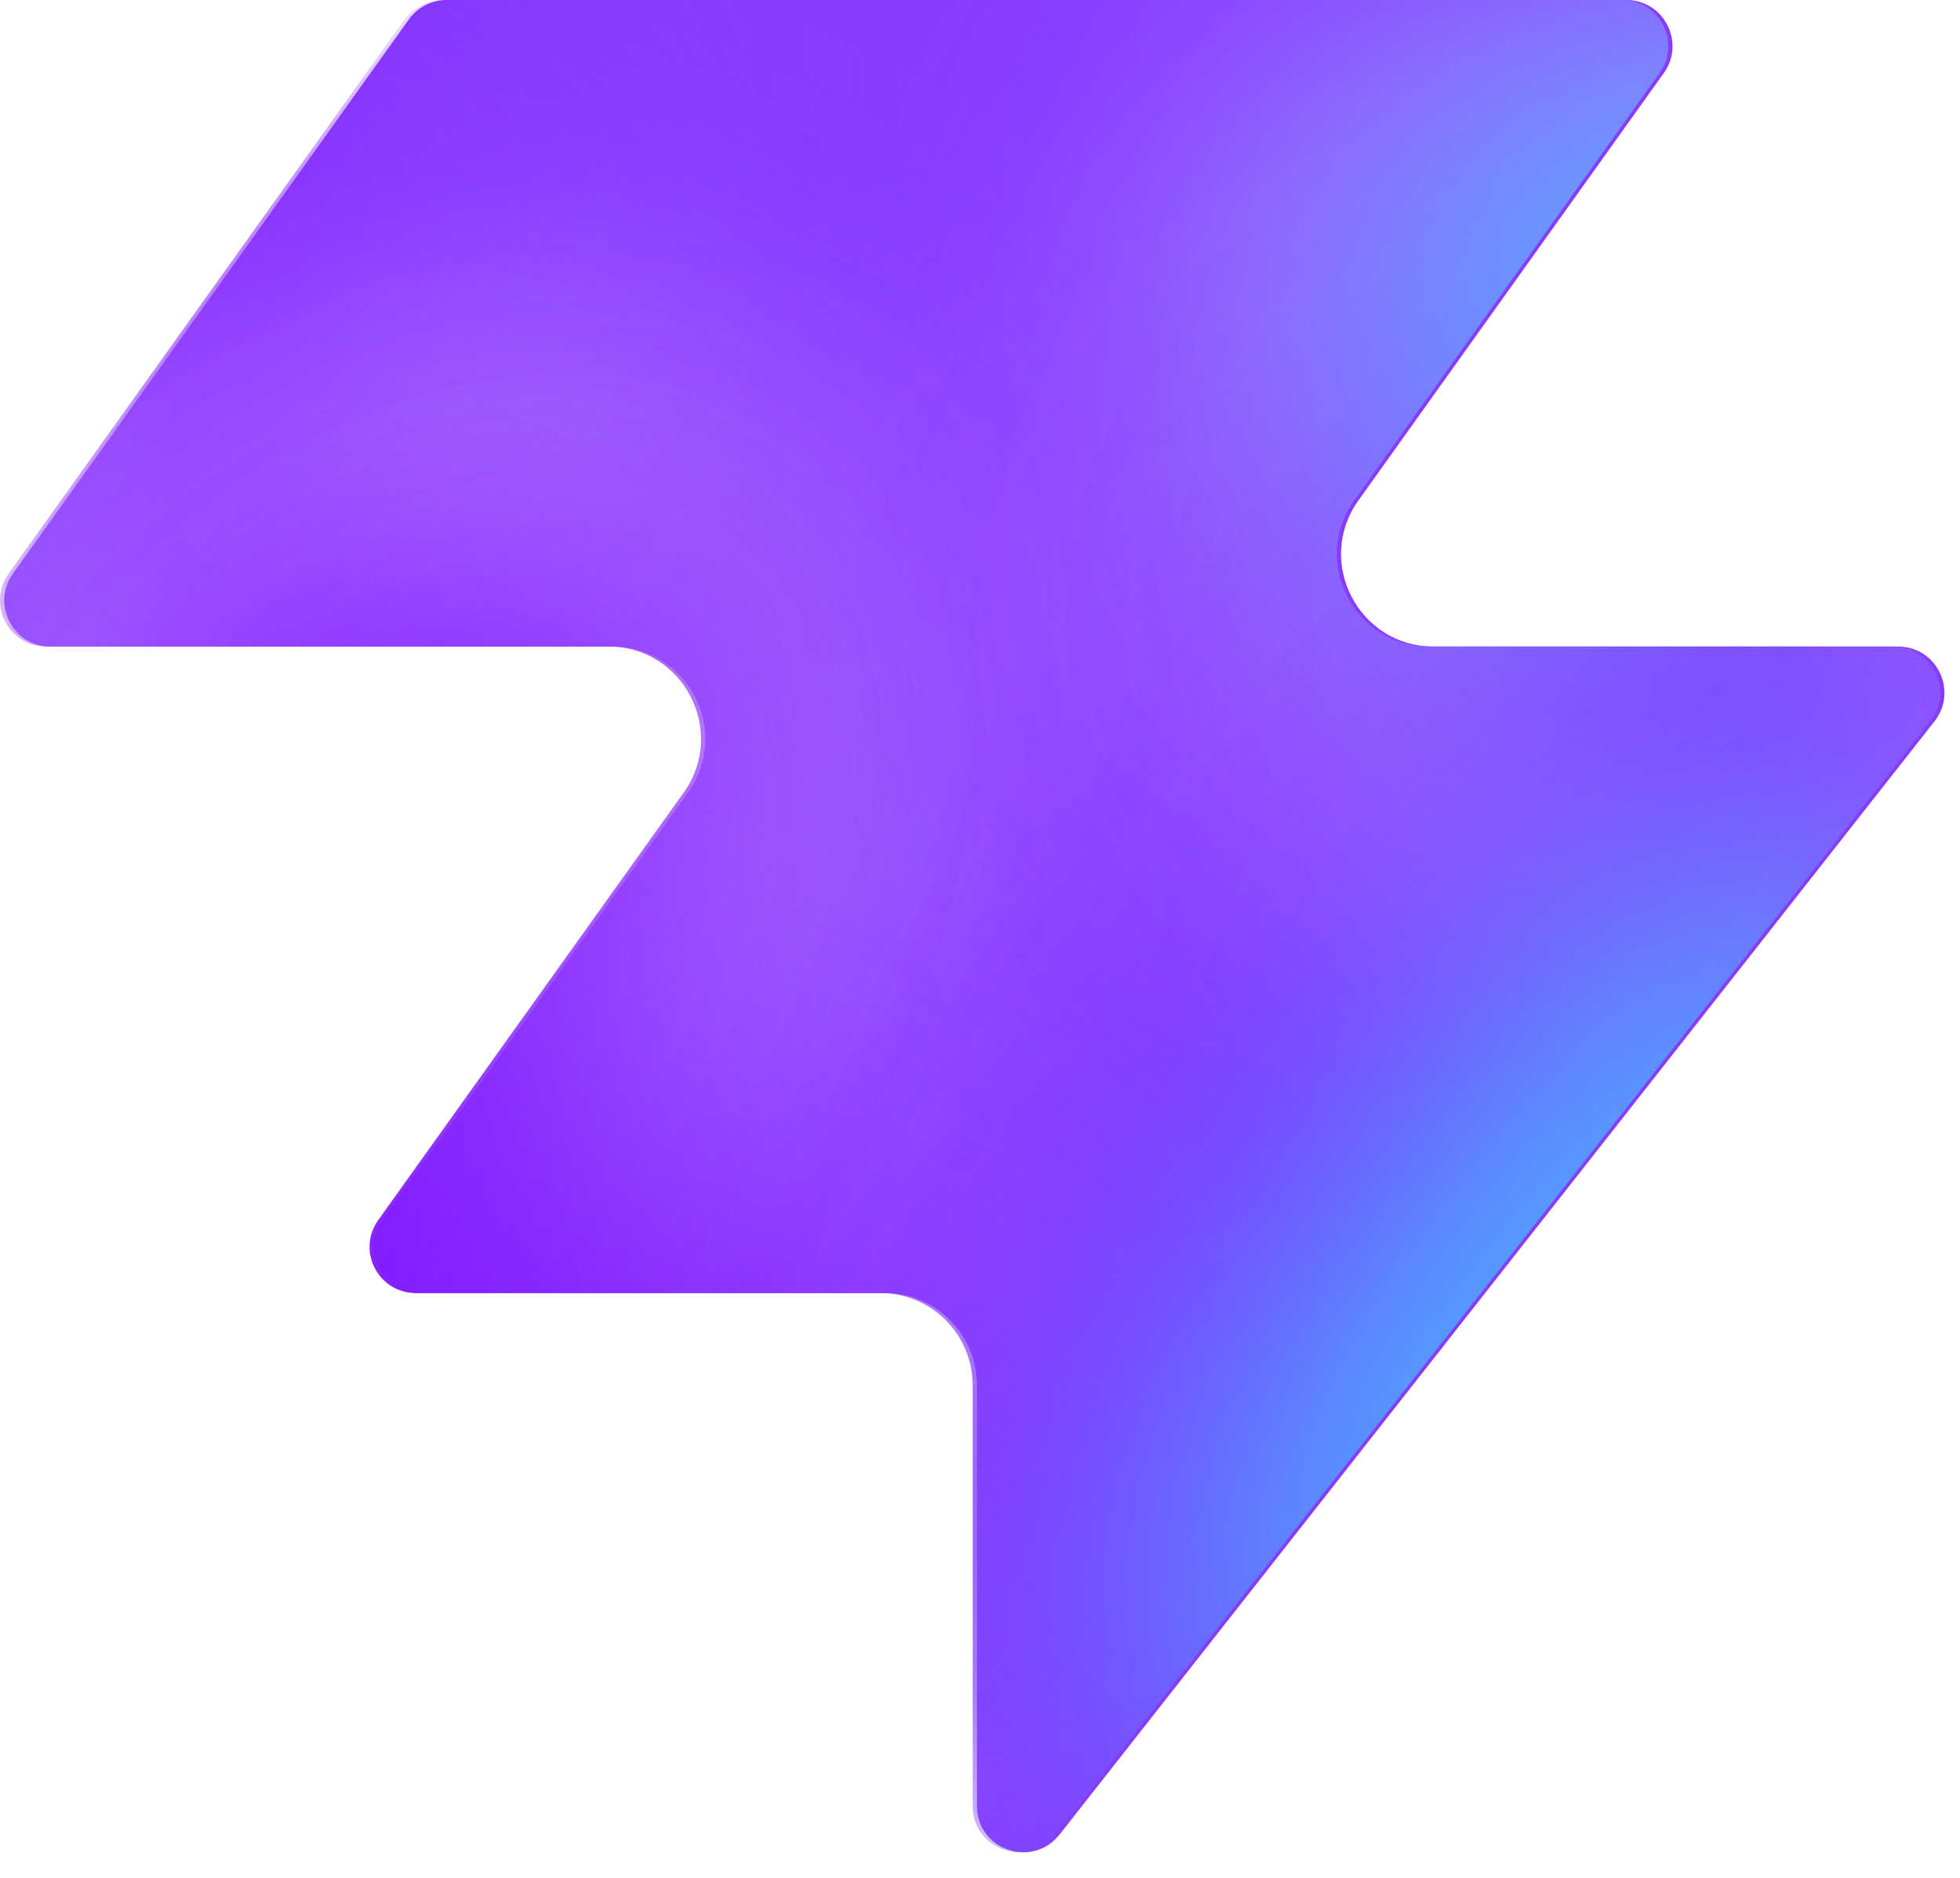
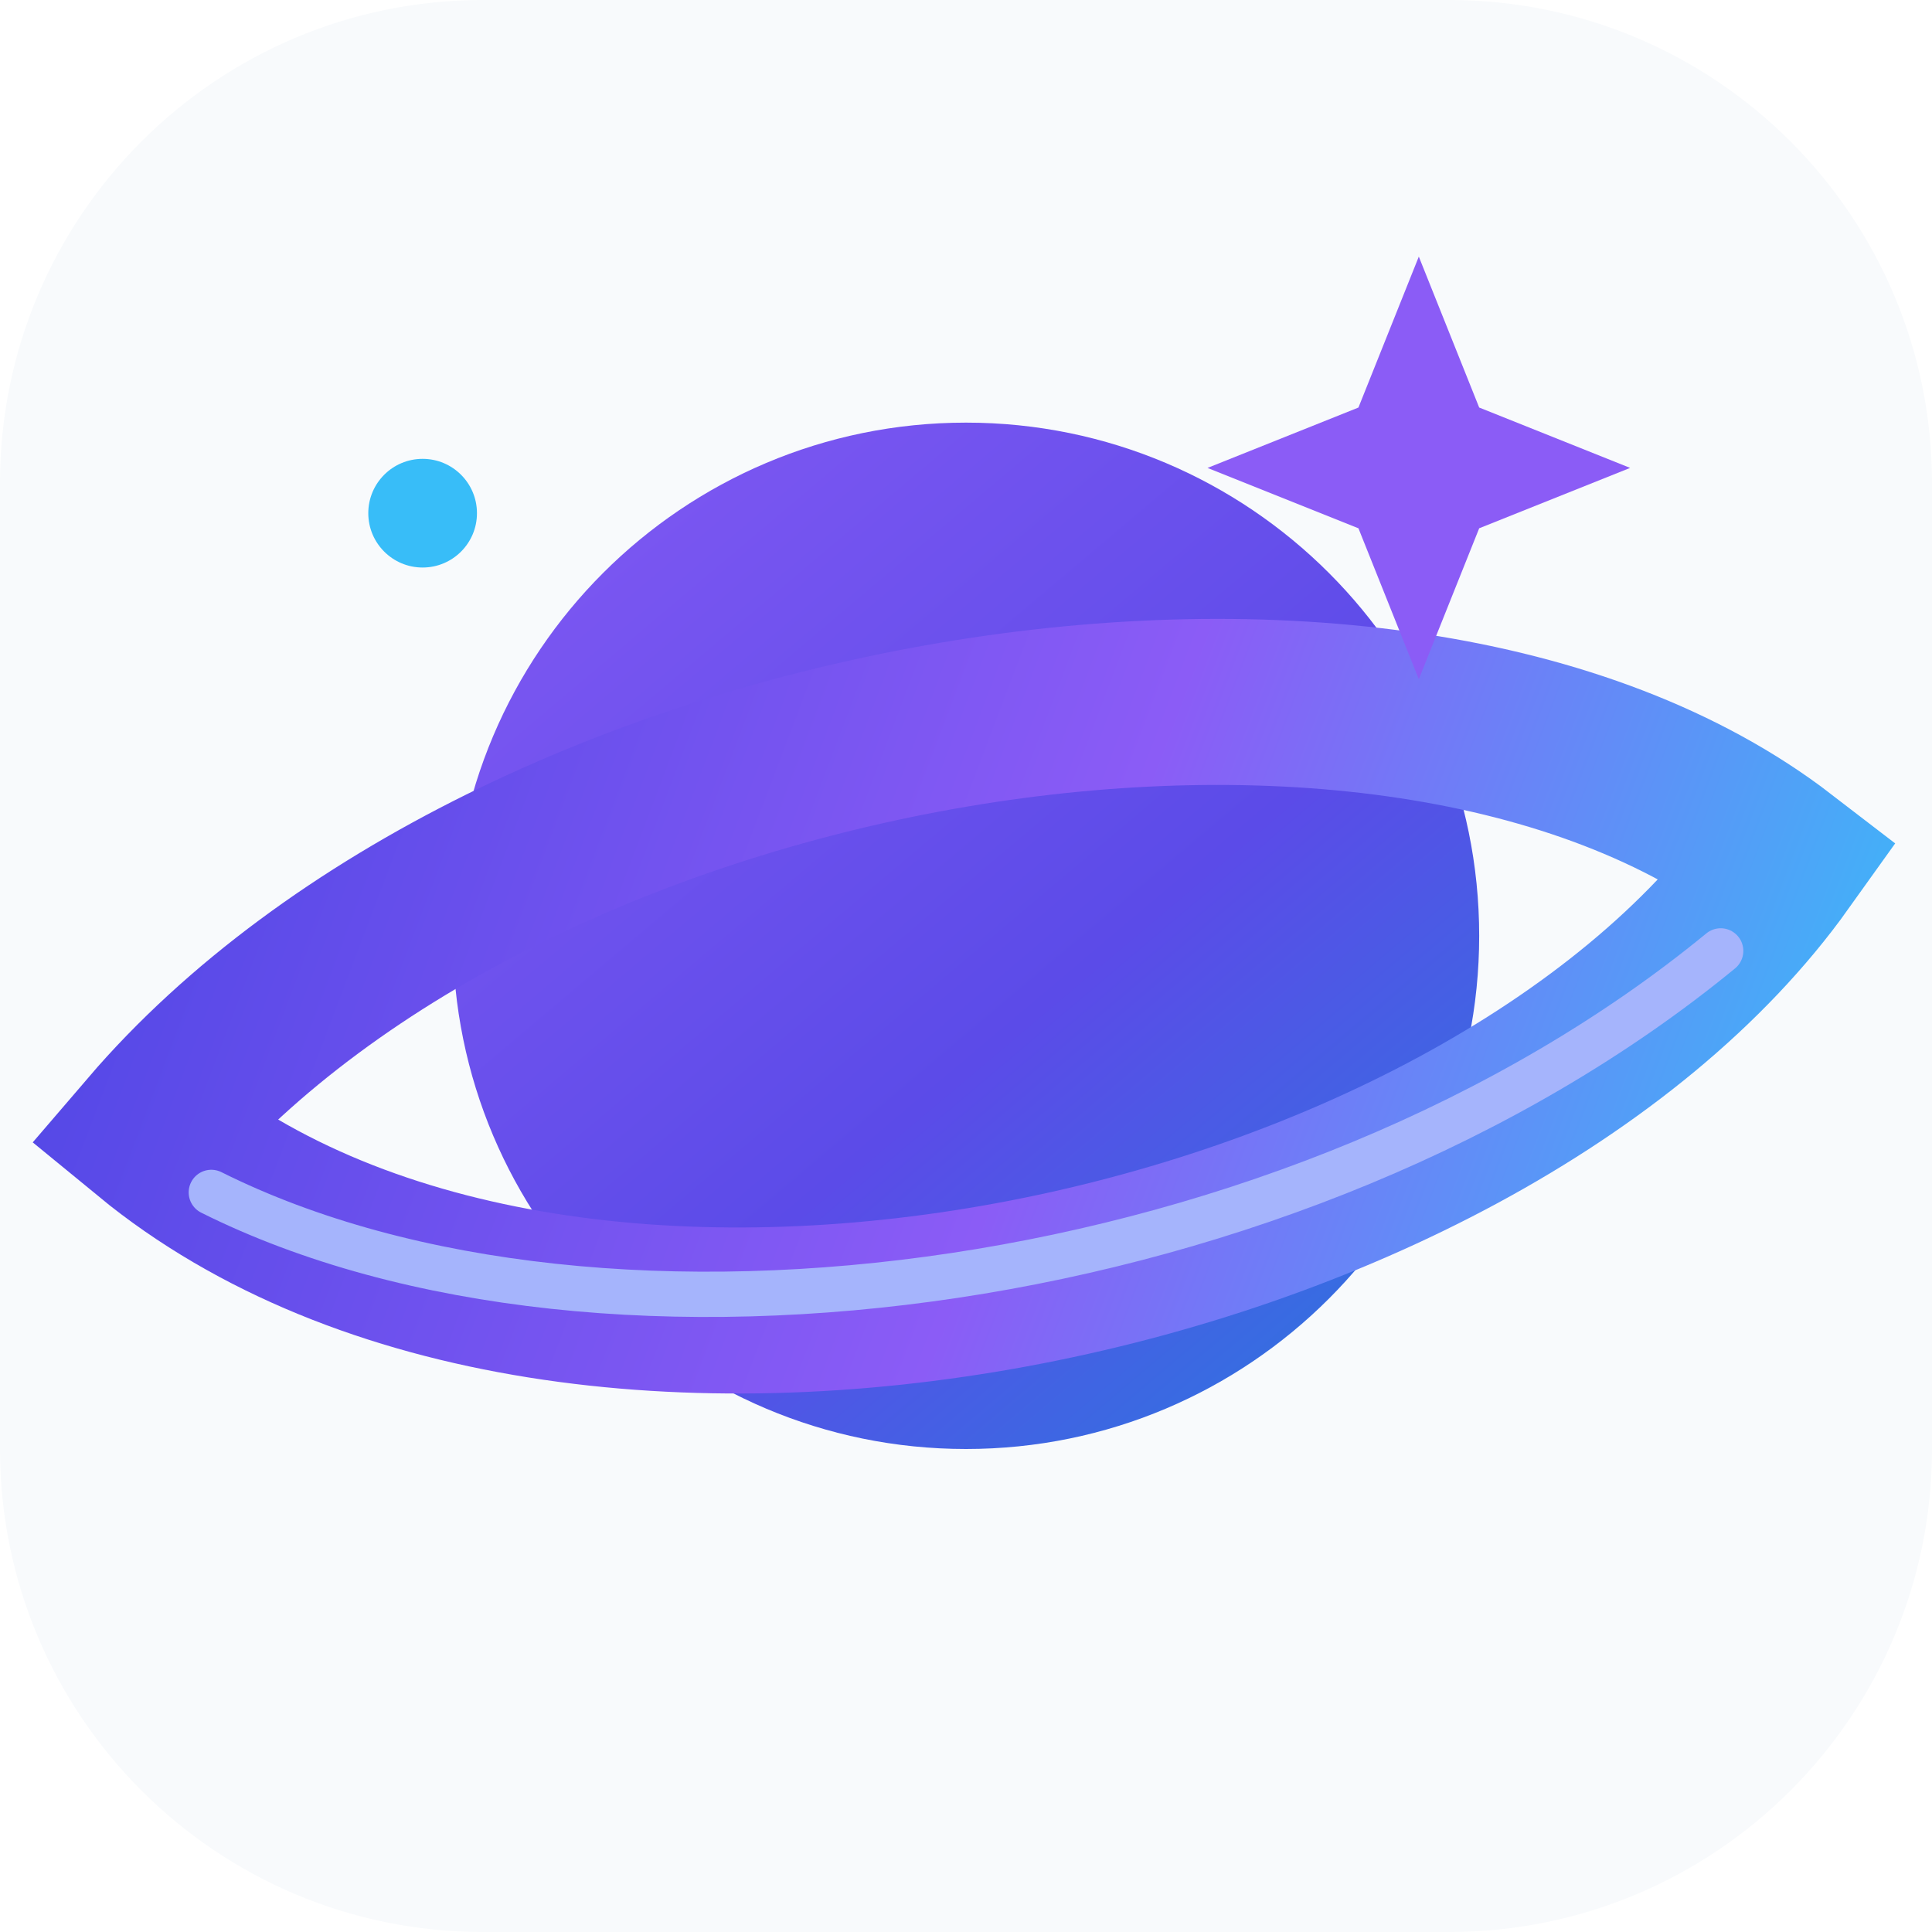
- <svg xmlns="http://www.w3.org/2000/svg" width="48" height="46" fill="none" viewBox="0 0 48 46">
-   <path fill="#863bff" d="M25.946 44.938c-.664.845-2.021.375-2.021-.698V33.937a2.26 2.26 0 0 0-2.262-2.262H10.287c-.92 0-1.456-1.04-.92-1.788l7.48-10.471c1.07-1.497 0-3.578-1.842-3.578H1.237c-.92 0-1.456-1.04-.92-1.788L10.013.474c.214-.297.556-.474.92-.474h28.894c.92 0 1.456 1.04.92 1.788l-7.48 10.471c-1.07 1.498 0 3.579 1.842 3.579h11.377c.943 0 1.473 1.088.89 1.83L25.947 44.94z" style="fill:#863bff;fill:color(display-p3 .525 .23 1);fill-opacity:1" />
-   <mask id="a" width="48" height="46" x="0" y="0" maskUnits="userSpaceOnUse" style="mask-type:alpha">
-     <path fill="#000" d="M25.842 44.938c-.664.844-2.021.375-2.021-.698V33.937a2.26 2.26 0 0 0-2.262-2.262H10.183c-.92 0-1.456-1.04-.92-1.788l7.48-10.471c1.07-1.498 0-3.579-1.842-3.579H1.133c-.92 0-1.456-1.04-.92-1.787L9.91.473c.214-.297.556-.474.92-.474h28.894c.92 0 1.456 1.04.92 1.788l-7.48 10.471c-1.07 1.498 0 3.578 1.842 3.578h11.377c.943 0 1.473 1.088.89 1.832L25.843 44.94z" style="fill:#000;fill-opacity:1" />
-   </mask>
-   <g mask="url(#a)">
-     <g filter="url(#b)">
-       <ellipse cx="5.508" cy="14.704" fill="#ede6ff" rx="5.508" ry="14.704" style="fill:#ede6ff;fill:color(display-p3 .927 .903 1);fill-opacity:1" transform="matrix(.00324 1 1 -.00324 -4.47 31.516)" />
-     </g>
-     <g filter="url(#c)">
-       <ellipse cx="10.399" cy="29.851" fill="#ede6ff" rx="10.399" ry="29.851" style="fill:#ede6ff;fill:color(display-p3 .927 .903 1);fill-opacity:1" transform="matrix(.00324 1 1 -.00324 -39.328 7.883)" />
-     </g>
-     <g filter="url(#d)">
-       <ellipse cx="5.508" cy="30.487" fill="#7e14ff" rx="5.508" ry="30.487" style="fill:#7e14ff;fill:color(display-p3 .492 .077 1);fill-opacity:1" transform="rotate(89.814 -25.913 -14.639)scale(1 -1)" />
-     </g>
-     <g filter="url(#e)">
-       <ellipse cx="5.508" cy="30.599" fill="#7e14ff" rx="5.508" ry="30.599" style="fill:#7e14ff;fill:color(display-p3 .492 .077 1);fill-opacity:1" transform="rotate(89.814 -32.644 -3.334)scale(1 -1)" />
-     </g>
-     <g filter="url(#f)">
-       <ellipse cx="5.508" cy="30.599" fill="#7e14ff" rx="5.508" ry="30.599" style="fill:#7e14ff;fill:color(display-p3 .492 .077 1);fill-opacity:1" transform="matrix(.00324 1 1 -.00324 -34.34 30.47)" />
-     </g>
-     <g filter="url(#g)">
-       <ellipse cx="14.072" cy="22.078" fill="#ede6ff" rx="14.072" ry="22.078" style="fill:#ede6ff;fill:color(display-p3 .927 .903 1);fill-opacity:1" transform="rotate(93.35 24.506 48.493)scale(-1 1)" />
-     </g>
-     <g filter="url(#h)">
-       <ellipse cx="3.47" cy="21.501" fill="#7e14ff" rx="3.47" ry="21.501" style="fill:#7e14ff;fill:color(display-p3 .492 .077 1);fill-opacity:1" transform="rotate(89.009 28.708 47.59)scale(-1 1)" />
-     </g>
-     <g filter="url(#i)">
-       <ellipse cx="3.47" cy="21.501" fill="#7e14ff" rx="3.47" ry="21.501" style="fill:#7e14ff;fill:color(display-p3 .492 .077 1);fill-opacity:1" transform="rotate(89.009 28.708 47.59)scale(-1 1)" />
-     </g>
-     <g filter="url(#j)">
-       <ellipse cx=".387" cy="8.972" fill="#7e14ff" rx="4.407" ry="29.108" style="fill:#7e14ff;fill:color(display-p3 .492 .077 1);fill-opacity:1" transform="rotate(39.51 .387 8.972)" />
-     </g>
-     <g filter="url(#k)">
-       <ellipse cx="47.523" cy="-6.092" fill="#7e14ff" rx="4.407" ry="29.108" style="fill:#7e14ff;fill:color(display-p3 .492 .077 1);fill-opacity:1" transform="rotate(37.892 47.523 -6.092)" />
-     </g>
-     <g filter="url(#l)">
-       <ellipse cx="41.412" cy="6.333" fill="#47bfff" rx="5.971" ry="9.665" style="fill:#47bfff;fill:color(display-p3 .28 .748 1);fill-opacity:1" transform="rotate(37.892 41.412 6.333)" />
-     </g>
-     <g filter="url(#m)">
-       <ellipse cx="-1.879" cy="38.332" fill="#7e14ff" rx="4.407" ry="29.108" style="fill:#7e14ff;fill:color(display-p3 .492 .077 1);fill-opacity:1" transform="rotate(37.892 -1.88 38.332)" />
-     </g>
-     <g filter="url(#n)">
-       <ellipse cx="-1.879" cy="38.332" fill="#7e14ff" rx="4.407" ry="29.108" style="fill:#7e14ff;fill:color(display-p3 .492 .077 1);fill-opacity:1" transform="rotate(37.892 -1.88 38.332)" />
-     </g>
-     <g filter="url(#o)">
-       <ellipse cx="35.651" cy="29.907" fill="#7e14ff" rx="4.407" ry="29.108" style="fill:#7e14ff;fill:color(display-p3 .492 .077 1);fill-opacity:1" transform="rotate(37.892 35.651 29.907)" />
-     </g>
-     <g filter="url(#p)">
-       <ellipse cx="38.418" cy="32.4" fill="#47bfff" rx="5.971" ry="15.297" style="fill:#47bfff;fill:color(display-p3 .28 .748 1);fill-opacity:1" transform="rotate(37.892 38.418 32.4)" />
-     </g>
-   </g>
+ <svg xmlns="http://www.w3.org/2000/svg" viewBox="0 0 64 64">
  <defs>
-     <filter id="b" width="60.045" height="41.654" x="-19.77" y="16.149" color-interpolation-filters="sRGB" filterUnits="userSpaceOnUse">
-       <feFlood flood-opacity="0" result="BackgroundImageFix" />
-       <feBlend in="SourceGraphic" in2="BackgroundImageFix" result="shape" />
-       <feGaussianBlur result="effect1_foregroundBlur_2002_17158" stdDeviation="7.659" />
-     </filter>
-     <filter id="c" width="90.34" height="51.437" x="-54.613" y="-7.533" color-interpolation-filters="sRGB" filterUnits="userSpaceOnUse">
-       <feFlood flood-opacity="0" result="BackgroundImageFix" />
-       <feBlend in="SourceGraphic" in2="BackgroundImageFix" result="shape" />
-       <feGaussianBlur result="effect1_foregroundBlur_2002_17158" stdDeviation="7.659" />
-     </filter>
-     <filter id="d" width="79.355" height="29.4" x="-49.64" y="2.03" color-interpolation-filters="sRGB" filterUnits="userSpaceOnUse">
-       <feFlood flood-opacity="0" result="BackgroundImageFix" />
-       <feBlend in="SourceGraphic" in2="BackgroundImageFix" result="shape" />
-       <feGaussianBlur result="effect1_foregroundBlur_2002_17158" stdDeviation="4.596" />
-     </filter>
-     <filter id="e" width="79.579" height="29.4" x="-45.045" y="20.029" color-interpolation-filters="sRGB" filterUnits="userSpaceOnUse">
-       <feFlood flood-opacity="0" result="BackgroundImageFix" />
-       <feBlend in="SourceGraphic" in2="BackgroundImageFix" result="shape" />
-       <feGaussianBlur result="effect1_foregroundBlur_2002_17158" stdDeviation="4.596" />
-     </filter>
-     <filter id="f" width="79.579" height="29.4" x="-43.513" y="21.178" color-interpolation-filters="sRGB" filterUnits="userSpaceOnUse">
-       <feFlood flood-opacity="0" result="BackgroundImageFix" />
-       <feBlend in="SourceGraphic" in2="BackgroundImageFix" result="shape" />
-       <feGaussianBlur result="effect1_foregroundBlur_2002_17158" stdDeviation="4.596" />
-     </filter>
-     <filter id="g" width="74.749" height="58.852" x="15.756" y="-17.901" color-interpolation-filters="sRGB" filterUnits="userSpaceOnUse">
-       <feFlood flood-opacity="0" result="BackgroundImageFix" />
-       <feBlend in="SourceGraphic" in2="BackgroundImageFix" result="shape" />
-       <feGaussianBlur result="effect1_foregroundBlur_2002_17158" stdDeviation="7.659" />
-     </filter>
-     <filter id="h" width="61.377" height="25.362" x="23.548" y="2.284" color-interpolation-filters="sRGB" filterUnits="userSpaceOnUse">
-       <feFlood flood-opacity="0" result="BackgroundImageFix" />
-       <feBlend in="SourceGraphic" in2="BackgroundImageFix" result="shape" />
-       <feGaussianBlur result="effect1_foregroundBlur_2002_17158" stdDeviation="4.596" />
-     </filter>
-     <filter id="i" width="61.377" height="25.362" x="23.548" y="2.284" color-interpolation-filters="sRGB" filterUnits="userSpaceOnUse">
-       <feFlood flood-opacity="0" result="BackgroundImageFix" />
-       <feBlend in="SourceGraphic" in2="BackgroundImageFix" result="shape" />
-       <feGaussianBlur result="effect1_foregroundBlur_2002_17158" stdDeviation="4.596" />
-     </filter>
-     <filter id="j" width="56.045" height="63.649" x="-27.636" y="-22.853" color-interpolation-filters="sRGB" filterUnits="userSpaceOnUse">
-       <feFlood flood-opacity="0" result="BackgroundImageFix" />
-       <feBlend in="SourceGraphic" in2="BackgroundImageFix" result="shape" />
-       <feGaussianBlur result="effect1_foregroundBlur_2002_17158" stdDeviation="4.596" />
-     </filter>
-     <filter id="k" width="54.814" height="64.646" x="20.116" y="-38.415" color-interpolation-filters="sRGB" filterUnits="userSpaceOnUse">
-       <feFlood flood-opacity="0" result="BackgroundImageFix" />
-       <feBlend in="SourceGraphic" in2="BackgroundImageFix" result="shape" />
-       <feGaussianBlur result="effect1_foregroundBlur_2002_17158" stdDeviation="4.596" />
-     </filter>
-     <filter id="l" width="33.541" height="35.313" x="24.641" y="-11.323" color-interpolation-filters="sRGB" filterUnits="userSpaceOnUse">
-       <feFlood flood-opacity="0" result="BackgroundImageFix" />
-       <feBlend in="SourceGraphic" in2="BackgroundImageFix" result="shape" />
-       <feGaussianBlur result="effect1_foregroundBlur_2002_17158" stdDeviation="4.596" />
-     </filter>
-     <filter id="m" width="54.814" height="64.646" x="-29.286" y="6.009" color-interpolation-filters="sRGB" filterUnits="userSpaceOnUse">
-       <feFlood flood-opacity="0" result="BackgroundImageFix" />
-       <feBlend in="SourceGraphic" in2="BackgroundImageFix" result="shape" />
-       <feGaussianBlur result="effect1_foregroundBlur_2002_17158" stdDeviation="4.596" />
-     </filter>
-     <filter id="n" width="54.814" height="64.646" x="-29.286" y="6.009" color-interpolation-filters="sRGB" filterUnits="userSpaceOnUse">
-       <feFlood flood-opacity="0" result="BackgroundImageFix" />
-       <feBlend in="SourceGraphic" in2="BackgroundImageFix" result="shape" />
-       <feGaussianBlur result="effect1_foregroundBlur_2002_17158" stdDeviation="4.596" />
-     </filter>
-     <filter id="o" width="54.814" height="64.646" x="8.244" y="-2.416" color-interpolation-filters="sRGB" filterUnits="userSpaceOnUse">
-       <feFlood flood-opacity="0" result="BackgroundImageFix" />
-       <feBlend in="SourceGraphic" in2="BackgroundImageFix" result="shape" />
-       <feGaussianBlur result="effect1_foregroundBlur_2002_17158" stdDeviation="4.596" />
-     </filter>
-     <filter id="p" width="39.409" height="43.623" x="18.713" y="10.588" color-interpolation-filters="sRGB" filterUnits="userSpaceOnUse">
-       <feFlood flood-opacity="0" result="BackgroundImageFix" />
-       <feBlend in="SourceGraphic" in2="BackgroundImageFix" result="shape" />
-       <feGaussianBlur result="effect1_foregroundBlur_2002_17158" stdDeviation="4.596" />
-     </filter>
+     <linearGradient id="p" x1="12" y1="10" x2="50" y2="55" gradientUnits="userSpaceOnUse">
+       <stop stop-color="#8B5CF6" />
+       <stop offset=".55" stop-color="#5B4BE8" />
+       <stop offset="1" stop-color="#168BDB" />
+     </linearGradient>
+     <linearGradient id="r" x1="3" y1="22" x2="61" y2="44" gradientUnits="userSpaceOnUse">
+       <stop stop-color="#4F46E5" />
+       <stop offset=".55" stop-color="#8B5CF6" />
+       <stop offset="1" stop-color="#38BDF8" />
+     </linearGradient>
  </defs>
+   <rect width="64" height="64" rx="16" fill="#F8FAFC" />
+   <circle cx="32" cy="31" r="17" fill="url(#p)" />
+   <path d="M5 37.5C17 23.5 46 18.5 59 28.5C49 42.5 19 49 5 37.5Z" fill="none" stroke="url(#r)" stroke-width="5.5" stroke-linecap="round" />
+   <path d="M7 39.5C20 46 43 43 57 31.5" fill="none" stroke="#A5B4FC" stroke-width="1.5" stroke-linecap="round" />
+   <path d="M47 8.5L49 13.5L54 15.5L49 17.5L47 22.5L45 17.5L40 15.5L45 13.5Z" fill="#8B5CF6" />
+   <circle cx="14" cy="17" r="1.8" fill="#38BDF8" />
</svg>
